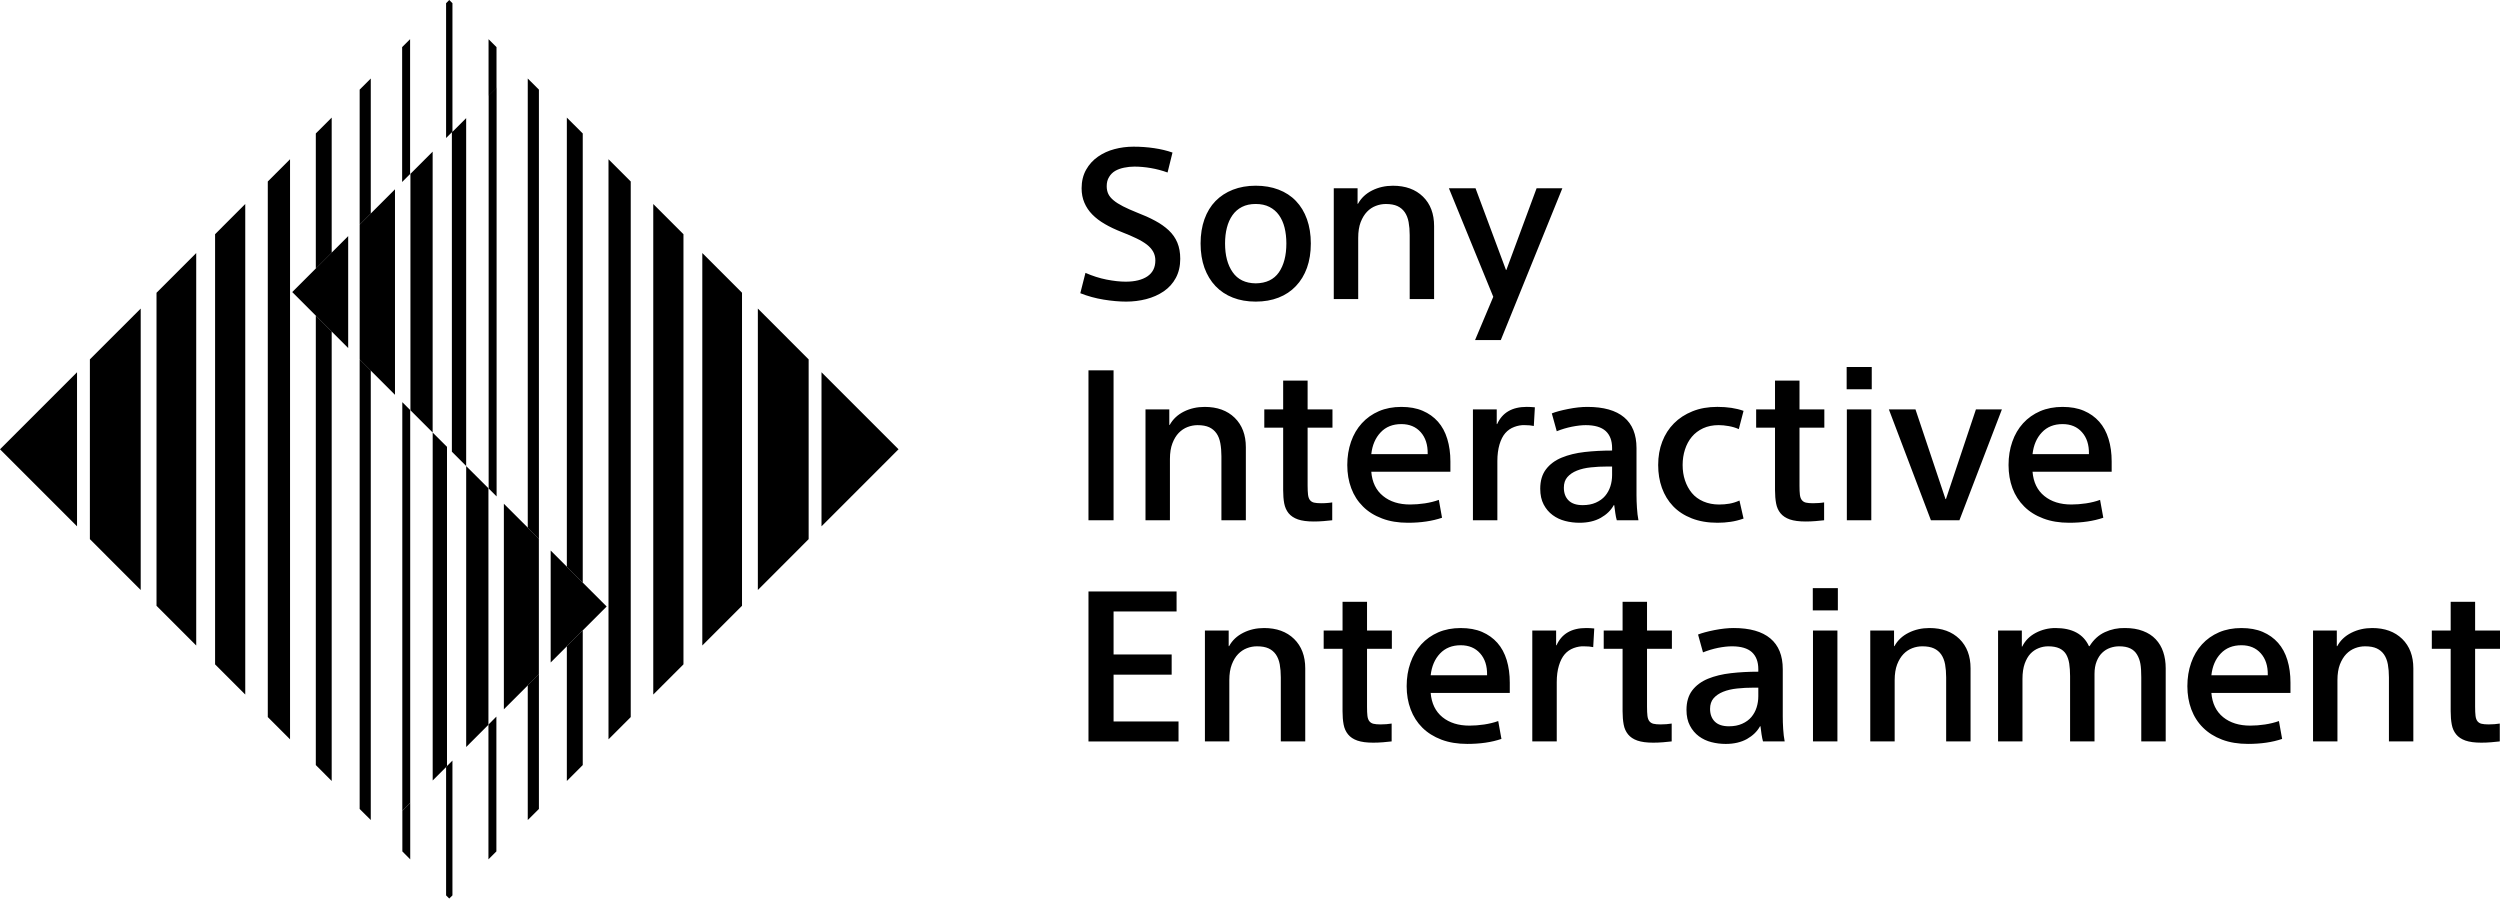
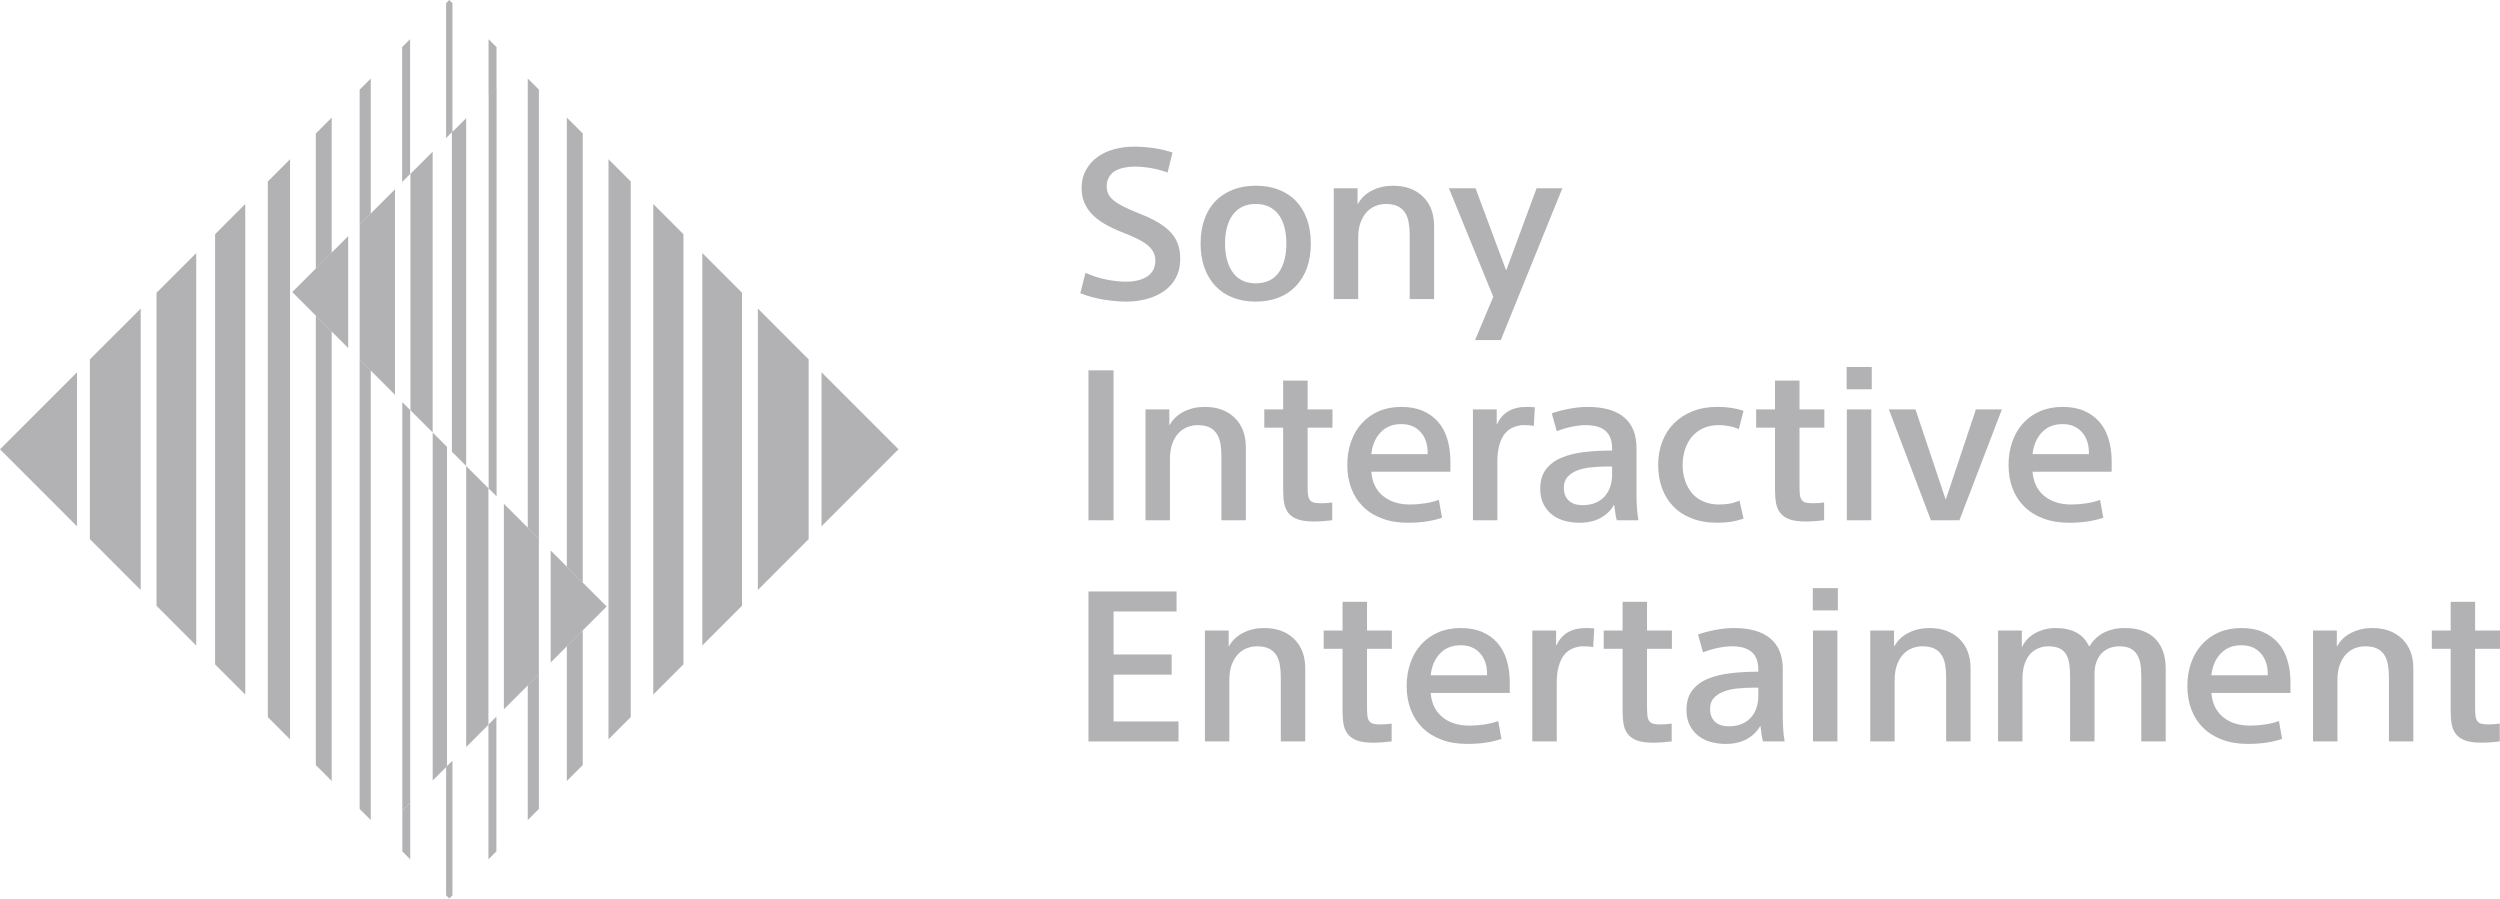
- <svg xmlns="http://www.w3.org/2000/svg" xml:space="preserve" width="1000" height="359.41" viewBox="-237.795 6.319 1000 359.41">
+ <svg xmlns="http://www.w3.org/2000/svg" xml:space="preserve" width="1000" height="359.41" viewBox="-237.795 6.319 1000 359.41" fill="#B2B2B5">
  <path d="m-42.373 44.597 3.182-3.186v-16.246l-3.182-3.17v22.602zm-.045 251.551v53.912l3.178-3.178v-53.922l-3.178 3.188zm48.023 5.901 8.895-8.898V78.912l-8.895-8.898v232.035zM23.51 87.926v196.21l12.081-12.076v-172.057l-12.081-12.077zm19.617 19.606v156.984l15.882-15.883v-125.219l-15.882-15.882zm22.218 22.214v112.573l20.319-20.342v-71.899l-20.319-20.332zm25.462 87.097 30.811-30.816-30.811-30.807v61.623zM-130.68 78.913v214.23l8.899 8.906V70.014l-8.899 8.899zm-21.082 21.083v172.073l12.069 12.068V87.919l-12.069 12.077zm-23.427 23.427v125.21l15.882 15.891v-156.983l-15.882 15.882zm-26.651 26.646v71.908l20.328 20.342v-112.574l-20.328 20.324zm-35.954 35.959 30.812 30.816v-61.624l-30.812 30.808zM-111.47 59.703v53.954l6.352-6.348V53.355l-6.352 6.348zm0 252.641 6.352 6.365v-179.709l-6.352-6.356v179.7zm17.537-270.173v53.937l4.449-4.449v-53.938l-4.449 4.45zm0 287.732 4.449 4.424v-179.701l-4.449-4.449v179.726zm16.993-304.738v53.954l3.182-3.194v-53.938l-3.182 3.178zm.087 305.498v16.221l3.149 3.178v-22.568l-3.149 3.169zm17.496-17.576v51.387l1.267 1.256 1.271-1.256v-53.92l-2.538 2.533zm1.267-306.768-1.271 1.279v53.93l2.546-2.534V7.598l-1.275-1.279zm31.398 211.102 4.462 4.441V42.17l-4.462-4.45v179.7zm0 63.002v53.912l4.462-4.432v-53.93l-4.462 4.45zm15.635-47.375 6.36 6.357v-179.7l-6.36-6.348v179.691zm0 31.741v53.922l6.36-6.365v-53.896l-6.36 6.339zM-42.336 44.572v157.139l3.182 3.17V41.394l-3.182 3.178zm-14.709 14.711v127.712l5.716 5.721V53.57l-5.716 5.713zm-16.576 16.575v94.568l8.886 8.891V66.976l-8.886 8.882zm-20.308 20.307v53.946l14.128 14.132v-82.21l-14.128 14.132zm-26.973 26.978 22.379 22.387v-44.766l-22.379 22.379z" />
  <path d="m-76.875 330.678 3.162-3.17v-157.173l-3.162-3.152v163.495zm12.155-12.16 5.725-5.721v-127.743l-5.725-5.704v139.168zm13.398-13.389 8.899-8.906v-94.602l-8.899-8.875v112.383zm29.074-29.074v-54.26l-14-13.982v82.234l14-13.992zm27.117-27.133-22.392-22.389v44.783l22.392-22.394zm224.363-173.6c-2.167-.784-4.383-1.379-6.645-1.767-2.25-.389-4.47-.595-6.637-.595-1.375 0-2.745.148-4.12.43-1.374.28-2.559.718-3.562 1.296-1.003.594-1.816 1.403-2.439 2.443-.636 1.031-.941 2.245-.941 3.656 0 1.173.21 2.205.635 3.104.43.899 1.127 1.75 2.113 2.559.958.81 2.229 1.602 3.76 2.395 1.543.784 3.421 1.626 5.663 2.525 2.629 1.007 5.019 2.072 7.153 3.228 2.146 1.147 3.975 2.436 5.493 3.855 1.523 1.437 2.663 3.063 3.434 4.912.772 1.857 1.164 4.012 1.164 6.479 0 2.905-.59 5.448-1.767 7.636-1.16 2.18-2.786 3.971-4.85 5.383-2.06 1.395-4.383 2.427-6.984 3.104-2.6.668-5.271.998-8.02.998-2.745 0-5.745-.264-9.002-.792-3.265-.536-6.381-1.387-9.353-2.567l2.063-8.139c2.79 1.229 5.609 2.129 8.441 2.69 2.844.554 5.398.834 7.673.834 3.653 0 6.55-.718 8.664-2.13 2.121-1.444 3.178-3.558 3.178-6.356 0-1.287-.285-2.435-.854-3.483-.582-1.04-1.416-1.98-2.526-2.855-1.131-.867-2.526-1.709-4.214-2.51-1.68-.817-3.616-1.651-5.783-2.485-2.567-1.007-4.85-2.08-6.822-3.235-1.978-1.14-3.645-2.419-5.019-3.814-1.375-1.395-2.423-2.971-3.162-4.705-.747-1.741-1.119-3.673-1.119-5.795 0-2.79.603-5.267 1.795-7.396 1.193-2.129 2.79-3.871 4.755-5.241 1.985-1.379 4.173-2.378 6.616-3.021 2.418-.644 4.953-.974 7.586-.974 2.852 0 5.609.197 8.271.594 2.662.389 5.114.982 7.334 1.758l-1.972 7.981zm47.519 28.387c0-2.303-.243-4.408-.718-6.34-.487-1.939-1.238-3.599-2.233-5.002-1.002-1.403-2.27-2.493-3.822-3.277-1.555-.792-3.38-1.18-5.493-1.18-2.113 0-3.941.388-5.485 1.18-1.543.784-2.811 1.891-3.813 3.318-1.003 1.429-1.746 3.096-2.229 5.003-.487 1.898-.73 3.995-.73 6.298 0 4.756 1.003 8.586 3.042 11.491 2.031 2.931 5.105 4.408 9.216 4.458 4.181-.05 7.269-1.52 9.274-4.4 1.989-2.889 2.991-6.736 2.991-11.549m9.783 0c0 3.641-.516 6.877-1.54 9.741-1.035 2.848-2.505 5.292-4.428 7.298-1.903 2.021-4.227 3.565-6.943 4.622-2.715 1.065-5.758 1.593-9.138 1.593-3.372 0-6.414-.527-9.13-1.593-2.716-1.057-5.031-2.601-6.955-4.622-1.903-2.006-3.38-4.45-4.417-7.298-1.023-2.864-1.543-6.101-1.543-9.741 0-3.582.52-6.818 1.543-9.699 1.036-2.889 2.514-5.308 4.417-7.264 1.923-1.965 4.239-3.476 6.955-4.541 2.716-1.057 5.758-1.602 9.13-1.602 3.38 0 6.423.521 9.138 1.561 2.717 1.04 5.04 2.543 6.943 4.532 1.923 1.997 3.393 4.425 4.428 7.313 1.024 2.882 1.54 6.118 1.54 9.7M305.236 81.62v6.208h.168c1.26-2.286 3.138-4.062 5.664-5.333 2.514-1.254 5.283-1.882 8.316-1.882 5.02 0 9.035 1.453 12.015 4.367 2.968 2.905 4.445 6.826 4.445 11.763v29.214h-9.761v-25.614c0-1.898-.148-3.633-.434-5.201-.297-1.568-.813-2.881-1.553-3.945-.742-1.073-1.725-1.883-2.918-2.443-1.205-.554-2.748-.834-4.627-.834-1.374 0-2.729.248-4.036.76-1.313.495-2.485 1.279-3.509 2.344-1.023 1.065-1.869 2.452-2.538 4.16-.644 1.701-.982 3.798-.982 6.25v24.523h-9.773V81.62h9.523zm59.351 32.665h.17l12.089-32.665h10.302l-24.619 60.715h-10.295l7.281-17.294-17.752-43.421h10.652l12.172 32.665zM197.592 154.462h10.038v59.962h-10.038v-59.962zm32.331 15.617v6.217h.169c1.259-2.295 3.149-4.07 5.663-5.342 2.518-1.254 5.283-1.873 8.329-1.873 5.027 0 9.022 1.444 12.003 4.35 2.967 2.914 4.458 6.836 4.458 11.771v29.222h-9.774v-25.623c0-1.898-.148-3.631-.434-5.208-.293-1.561-.792-2.873-1.543-3.938-.747-1.064-1.721-1.882-2.914-2.443-1.193-.545-2.749-.834-4.639-.834-1.362 0-2.716.256-4.024.752-1.313.503-2.484 1.287-3.521 2.352-1.036 1.074-1.87 2.452-2.526 4.169-.652 1.7-.991 3.79-.991 6.241v24.533h-9.774v-44.345h9.518zm38.001 0h7.545v-11.507h9.781v11.507h9.943v7.307h-9.943v23.179c0 1.52.066 2.732.17 3.656.115.916.371 1.635.764 2.131.408.512.949.85 1.635 1.016.689.156 1.63.246 2.822.246.867 0 1.66-.023 2.365-.09.711-.041 1.416-.133 2.093-.24v7.141c-.97.107-2.113.215-3.421.33-1.321.115-2.634.166-3.942.166-2.634 0-4.747-.281-6.353-.834-1.593-.561-2.852-1.395-3.738-2.477-.875-1.09-1.457-2.402-1.755-3.945-.284-1.535-.421-3.318-.421-5.334v-24.945h-7.545v-7.307zm54.799 5.878c-3.421 0-6.19 1.098-8.271 3.318-2.085 2.204-3.339 5.11-3.731 8.692h22.557v-.164c.054-3.583-.875-6.456-2.785-8.61-1.917-2.155-4.492-3.236-7.77-3.236m-12.003 19.061c.339 4.209 1.912 7.438 4.723 9.707 2.789 2.279 6.393 3.393 10.809 3.393 1.883 0 3.835-.156 5.874-.453 2.019-.307 3.9-.768 5.613-1.396l1.28 7.15c-3.942 1.336-8.486 2.006-13.643 2.006-3.879 0-7.346-.563-10.367-1.727-3.029-1.139-5.576-2.723-7.628-4.787-2.06-2.039-3.624-4.467-4.673-7.289-1.064-2.832-1.592-5.928-1.592-9.287s.507-6.463 1.498-9.32c.994-2.864 2.443-5.324 4.334-7.396 1.89-2.071 4.152-3.673 6.814-4.828 2.653-1.14 5.642-1.709 8.96-1.709 3.277 0 6.108.504 8.548 1.552 2.419 1.032 4.457 2.484 6.129 4.366 1.647 1.866 2.895 4.161 3.719 6.885.826 2.708 1.247 5.72 1.247 9.023v4.111h-31.645zm65.012-18.31c-.982-.223-2.208-.338-3.698-.338-1.313-.05-2.683.189-4.11.718-1.429.528-2.621 1.354-3.604 2.477-.975 1.123-1.742 2.634-2.316 4.54-.557 1.907-.854 4.111-.854 6.628v23.691h-9.773v-44.353h9.521v5.886h.165c2.063-4.59 6.005-6.885 11.837-6.885.455 0 .971.017 1.54.042.573.033 1.131.074 1.713.123l-.421 7.471zm29.416 16.22c-2.282 0-4.498.1-6.604.34-2.121.215-3.971.652-5.576 1.295-1.605.645-2.877 1.512-3.818 2.602-.949 1.09-1.402 2.5-1.402 4.234 0 2.121.61 3.83 1.881 5.084 1.247 1.256 3.137 1.891 5.65 1.891 2.011 0 3.766-.33 5.275-1.006 1.511-.678 2.758-1.568 3.698-2.684s1.639-2.395 2.101-3.822c.455-1.428.689-2.93.689-4.49v-3.443h-1.894zm1.895-7.396c0-2.963-.858-5.232-2.571-6.81-1.729-1.561-4.392-2.345-7.986-2.345-1.606 0-3.442.215-5.535.628-2.085.421-4.091 1.023-6.046 1.808l-1.974-7.133c1.552-.627 3.719-1.205 6.53-1.766 2.789-.562 5.357-.834 7.713-.834 6.465 0 11.348 1.379 14.666 4.152 3.306 2.765 4.965 6.876 4.965 12.299v18.814c0 1.568.063 3.268.182 5.125.115 1.842.305 3.484.598 4.953h-8.662c-.232-.775-.434-1.732-.591-2.855-.182-1.123-.326-2.18-.434-3.195h-.182c-1.131 2.072-2.872 3.764-5.217 5.086-2.369 1.32-5.188 1.965-8.507 1.965-1.936 0-3.847-.232-5.704-.711-1.861-.479-3.528-1.254-5.011-2.352-1.49-1.09-2.684-2.502-3.604-4.244-.908-1.732-1.374-3.822-1.374-6.299 0-3.186.771-5.785 2.327-7.809 1.54-2.014 3.633-3.566 6.295-4.656 2.654-1.09 5.709-1.84 9.13-2.229 3.435-.387 7.099-.586 10.991-.586v-1.006zm50.681-7.561c-1.247-.562-2.602-.966-4.029-1.214-1.436-.256-2.79-.388-4.037-.388-2.331 0-4.416.429-6.224 1.263-1.782.842-3.294 1.973-4.491 3.409-1.2 1.428-2.112 3.121-2.744 5.077-.635 1.963-.941 4.02-.941 6.208s.307 4.242.941 6.141c.632 1.898 1.544 3.584 2.744 5.045 1.197 1.453 2.741 2.584 4.632 3.4 1.878.801 3.971 1.213 6.253 1.213 1.437 0 2.811-.115 4.131-.338 1.313-.223 2.663-.645 4.029-1.254l1.635 7.215c-1.722.609-3.435 1.047-5.156 1.295-1.721.256-3.467.381-5.241.381-3.888 0-7.322-.586-10.323-1.76-3-1.172-5.493-2.807-7.457-4.869-1.979-2.064-3.455-4.508-4.471-7.307-1.003-2.797-1.502-5.852-1.502-9.162 0-3.41.54-6.53 1.63-9.353 1.098-2.831 2.649-5.267 4.681-7.306 2.026-2.056 4.512-3.657 7.417-4.829 2.913-1.188 6.224-1.767 9.951-1.767 4.049 0 7.545.537 10.472 1.594l-1.9 7.306zm6.941-7.892h7.545v-11.507h9.795v11.507h9.935v7.307h-9.935v23.179c0 1.52.045 2.732.16 3.656.116.916.368 1.635.781 2.131.4.512.928.85 1.625 1.016.678.156 1.631.246 2.824.246.854 0 1.646-.023 2.365-.09.709-.041 1.415-.133 2.092-.24v7.141c-.961.107-2.113.215-3.422.33-1.32.115-2.633.166-3.941.166-2.633 0-4.746-.281-6.36-.834-1.597-.561-2.844-1.395-3.731-2.477-.887-1.09-1.469-2.402-1.754-3.945-.285-1.535-.434-3.318-.434-5.334v-24.945h-7.545v-7.307zm46.059 44.345h-9.782v-44.345h9.782v44.345zm.181-52.41h-10.038v-8.907h10.038v8.907zm29.498 43.934h.182l11.99-35.869h10.389l-16.992 44.345h-11.4l-16.818-44.345h10.641l12.008 35.869zm46.827-29.991c-3.422 0-6.179 1.098-8.271 3.318-2.092 2.204-3.339 5.11-3.739 8.692h22.557v-.164c.062-3.583-.866-6.456-2.79-8.61-1.904-2.155-4.492-3.236-7.757-3.236m-12.011 19.061c.347 4.209 1.919 7.438 4.722 9.707 2.811 2.279 6.402 3.393 10.811 3.393 1.89 0 3.834-.156 5.873-.453 2.03-.307 3.9-.768 5.609-1.396l1.291 7.15c-3.941 1.336-8.494 2.006-13.633 2.006-3.888 0-7.342-.563-10.385-1.727-3.033-1.139-5.567-2.723-7.627-4.787-2.051-2.039-3.615-4.467-4.686-7.289-1.043-2.832-1.572-5.928-1.572-9.287s.496-6.463 1.503-9.32c.991-2.864 2.438-5.324 4.321-7.396 1.891-2.071 4.16-3.673 6.814-4.828 2.67-1.14 5.662-1.709 8.969-1.709 3.266 0 6.109.504 8.539 1.552 2.42 1.032 4.459 2.484 6.13 4.366 1.655 1.866 2.894 4.161 3.728 6.885.834 2.708 1.246 5.72 1.246 9.023v4.111h-31.653zm-377.623 47.895h35.24v7.99h-25.202v17.211h23.237v8.066h-23.237v18.721h25.982v7.992h-36.02v-59.98zm56.084 15.627v6.223h.178c1.247-2.303 3.141-4.076 5.655-5.34 2.513-1.264 5.283-1.891 8.316-1.891 5.027 0 9.031 1.461 12.012 4.359 2.972 2.922 4.461 6.834 4.461 11.762v29.23h-9.773v-25.613c0-1.9-.148-3.641-.425-5.219-.293-1.551-.813-2.871-1.552-3.945-.738-1.057-1.713-1.873-2.906-2.426-1.217-.563-2.757-.834-4.639-.834-1.375 0-2.716.238-4.037.75-1.308.504-2.48 1.289-3.508 2.346-1.036 1.064-1.878 2.451-2.534 4.16-.656 1.699-.995 3.805-.995 6.266v24.516h-9.761v-44.344h9.508zm37.998 0h7.545v-11.508h9.794v11.508h9.931v7.297h-9.931v23.188c0 1.512.041 2.732.157 3.641.115.934.371 1.65.783 2.154.389.486.93.85 1.627 1.008.677.164 1.626.256 2.822.256.855 0 1.647-.025 2.354-.092.709-.057 1.416-.148 2.105-.248v7.141c-.975.117-2.113.223-3.435.34-1.313.107-2.621.164-3.942.164-2.621 0-4.742-.281-6.352-.842-1.594-.561-2.832-1.387-3.719-2.484-.888-1.098-1.478-2.41-1.763-3.938-.297-1.543-.433-3.326-.433-5.324v-24.963h-7.545v-7.298zm54.798 5.877c-3.421 0-6.178 1.113-8.263 3.311-2.093 2.203-3.339 5.109-3.739 8.709h22.561v-.174c.063-3.592-.867-6.455-2.79-8.609-1.904-2.155-4.503-3.237-7.769-3.237m-12.002 19.076c.347 4.186 1.924 7.43 4.722 9.699 2.803 2.264 6.394 3.377 10.802 3.377 1.898 0 3.842-.148 5.885-.453 2.027-.307 3.896-.76 5.609-1.379l1.288 7.148c-3.941 1.346-8.494 1.998-13.642 1.998-3.887 0-7.342-.563-10.375-1.709-3.03-1.156-5.568-2.75-7.629-4.797-2.051-2.039-3.611-4.482-4.668-7.305-1.068-2.832-1.597-5.928-1.597-9.262 0-3.377.495-6.488 1.511-9.346.994-2.855 2.439-5.316 4.321-7.387 1.89-2.072 4.165-3.674 6.814-4.83 2.662-1.139 5.654-1.709 8.96-1.709 3.266 0 6.117.504 8.549 1.545 2.418 1.047 4.461 2.492 6.129 4.375 1.659 1.865 2.893 4.168 3.73 6.875.822 2.717 1.234 5.738 1.234 9.039v4.119h-31.643zm65.012-18.326c-.975-.213-2.201-.32-3.69-.32-1.321-.066-2.69.182-4.106.693-1.441.545-2.634 1.361-3.604 2.484-.975 1.123-1.746 2.641-2.315 4.531-.582 1.908-.866 4.119-.866 6.637v23.691h-9.783v-44.344h9.531v5.885h.168c2.068-4.598 6.01-6.893 11.834-6.893.454 0 .971.008 1.544.041.577.025 1.14.066 1.708.133l-.421 7.462zm4.209-6.627h7.545v-11.508h9.774v11.508h9.951v7.297h-9.951v23.188c0 1.512.062 2.732.169 3.641.115.934.38 1.65.78 2.154.392.486.929.85 1.626 1.008.678.164 1.631.256 2.823.256.854 0 1.659-.025 2.365-.092.71-.057 1.415-.148 2.104-.248v7.141c-.974.117-2.113.223-3.445.34-1.309.107-2.621.164-3.942.164-2.621 0-4.743-.281-6.349-.842-1.597-.561-2.83-1.387-3.719-2.484-.887-1.098-1.48-2.41-1.754-3.938-.285-1.543-.434-3.326-.434-5.324v-24.963h-7.545v-7.298zm59.951 22.84c-2.295 0-4.49.117-6.604.34s-3.982.66-5.58 1.303c-1.605.652-2.873 1.52-3.822 2.602-.941 1.098-1.408 2.51-1.408 4.242 0 2.121.624 3.814 1.883 5.076 1.255 1.256 3.137 1.891 5.663 1.891 2.006 0 3.76-.33 5.271-1.006 1.523-.678 2.749-1.561 3.698-2.684.94-1.123 1.639-2.385 2.093-3.822.453-1.428.689-2.922.689-4.49v-3.451h-1.883zm1.883-7.397c0-2.955-.859-5.217-2.568-6.801-1.725-1.553-4.375-2.336-7.969-2.336-1.605 0-3.455.197-5.548.609-2.093.43-4.099 1.041-6.042 1.816l-1.978-7.141c1.544-.609 3.719-1.205 6.521-1.766 2.791-.545 5.379-.834 7.723-.834 6.455 0 11.352 1.387 14.666 4.152 3.31 2.773 4.977 6.867 4.977 12.299v18.814c0 1.559.041 3.285.162 5.117.115 1.85.313 3.508.602 4.969h-8.668c-.219-.783-.42-1.732-.59-2.863-.169-1.115-.317-2.172-.421-3.188h-.181c-1.141 2.072-2.886 3.756-5.23 5.094-2.344 1.297-5.168 1.965-8.494 1.965-1.943 0-3.847-.23-5.708-.709-1.849-.463-3.528-1.256-5.007-2.346-1.49-1.113-2.695-2.518-3.604-4.268-.92-1.732-1.374-3.814-1.374-6.289 0-3.18.772-5.779 2.315-7.811 1.539-2.006 3.633-3.557 6.295-4.656 2.666-1.08 5.707-1.832 9.15-2.219 3.426-.396 7.09-.596 10.971-.596v-1.012zM497.17 302.883h-9.773v-44.344h9.773v44.344zm.178-52.4h-10.025v-8.916h10.025v8.916zm22.473 8.056v6.223h.169c1.26-2.303 3.137-4.076 5.663-5.34 2.514-1.264 5.296-1.891 8.325-1.891 5.02 0 9.026 1.461 11.994 4.359 2.98 2.922 4.457 6.834 4.457 11.762v29.23h-9.761v-25.613c0-1.9-.148-3.641-.425-5.219-.293-1.551-.813-2.871-1.553-3.945-.738-1.057-1.713-1.873-2.914-2.426-1.205-.563-2.748-.834-4.631-.834-1.369 0-2.736.238-4.045.75-1.313.504-2.484 1.289-3.508 2.346-1.023 1.064-1.869 2.451-2.534 4.16-.647 1.699-.986 3.805-.986 6.266v24.516h-9.762v-44.344h9.511zm51.119 0v6.381h.17c1.139-2.346 2.946-4.16 5.398-5.457 2.464-1.287 5.105-1.932 7.891-1.932 6.691 0 11.148 2.41 13.378 7.23h.256c1.605-2.582 3.645-4.439 6.138-5.588 2.492-1.146 5.168-1.709 8.02-1.643 2.748 0 5.159.396 7.207 1.189 2.059.775 3.751 1.865 5.092 3.301 1.354 1.438 2.357 3.129 3.002 5.086.664 1.955.994 4.127.994 6.545v29.23h-9.773v-25.613c0-2.238-.107-4.037-.339-5.375-.231-1.354-.677-2.584-1.333-3.697-.652-1.123-1.572-1.965-2.736-2.518-1.181-.563-2.643-.834-4.416-.834-1.205 0-2.411.197-3.604.609-1.214.422-2.271 1.082-3.178 1.949-.922.867-1.66 2.006-2.234 3.434-.577 1.438-.861 3.096-.861 5.02v27.027h-9.774v-26.117c0-1.842-.12-3.518-.339-5.012-.234-1.477-.668-2.732-1.279-3.771-.635-1.033-1.543-1.816-2.703-2.346-1.176-.527-2.654-.791-4.42-.791-1.33 0-2.609.238-3.868.75-1.255.504-2.345 1.246-3.265 2.221-.916.982-1.668 2.303-2.27 3.938-.591 1.66-.9 3.707-.9 6.102v25.026h-9.762v-44.344h9.508zm87.832 5.877c-3.446 0-6.203 1.113-8.283 3.311-2.094 2.203-3.34 5.109-3.732 8.709h22.561v-.174c.055-3.592-.879-6.455-2.789-8.609-1.913-2.155-4.505-3.237-7.757-3.237m-12.015 19.076c.34 4.186 1.916 7.43 4.715 9.699 2.798 2.264 6.414 3.377 10.817 3.377 1.882 0 3.839-.148 5.878-.453 2.018-.307 3.896-.76 5.609-1.379l1.279 7.148c-3.941 1.346-8.486 1.998-13.629 1.998-3.881 0-7.355-.563-10.389-1.709-3.034-1.156-5.568-2.75-7.619-4.797-2.068-2.039-3.625-4.482-4.682-7.305-1.057-2.832-1.584-5.928-1.584-9.262 0-3.377.499-6.488 1.502-9.346.99-2.855 2.439-5.316 4.33-7.387 1.882-2.072 4.152-3.674 6.818-4.83 2.65-1.139 5.629-1.709 8.969-1.709 3.252 0 6.096.504 8.527 1.545 2.432 1.047 4.471 2.492 6.137 4.375 1.652 1.865 2.898 4.168 3.72 6.875.825 2.717 1.237 5.738 1.237 9.039v4.119h-31.635zm50.173-24.953v6.223h.178c1.25-2.303 3.129-4.076 5.654-5.34 2.514-1.264 5.295-1.891 8.325-1.891 5.019 0 9.026 1.461 12.003 4.359 2.971 2.922 4.449 6.834 4.449 11.762v29.23h-9.762v-25.613c0-1.9-.148-3.641-.426-5.219-.293-1.551-.813-2.871-1.551-3.945-.739-1.057-1.713-1.873-2.914-2.426-1.205-.563-2.74-.834-4.631-.834-1.383 0-2.736.238-4.045.75-1.313.504-2.485 1.289-3.509 2.346-1.023 1.064-1.87 2.451-2.538 4.16-.645 1.699-.982 3.805-.982 6.266v24.516h-9.762v-44.344h9.511zm38.002 0h7.545v-11.508h9.773v11.508h9.955v7.297h-9.955v23.188c0 1.512.053 2.732.169 3.641.116.934.372 1.65.772 2.154.4.486.94.85 1.639 1.008.676.164 1.617.256 2.818.256.858 0 1.659-.025 2.369-.092.705-.057 1.416-.148 2.102-.248v7.141c-.971.117-2.113.223-3.443.34-1.313.107-2.621.164-3.941.164-2.633 0-4.746-.281-6.352-.842-1.594-.561-2.832-1.387-3.719-2.484-.889-1.098-1.479-2.41-1.755-3.938-.293-1.543-.433-3.326-.433-5.324v-24.963h-7.545v-7.298z" />
</svg>
